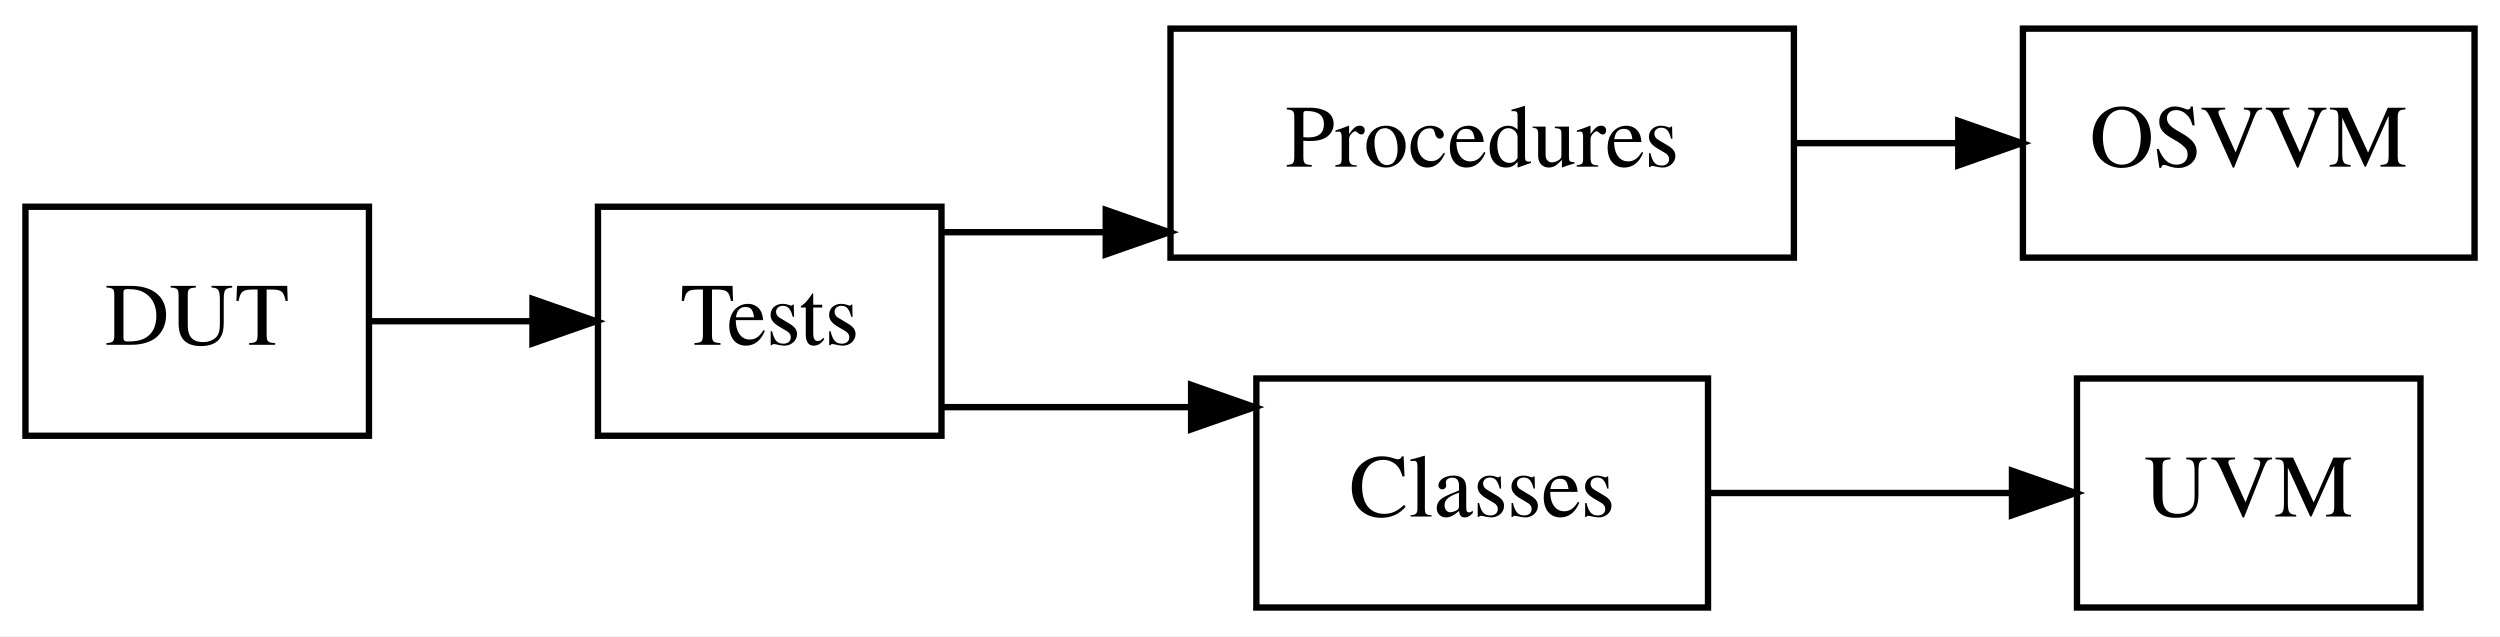
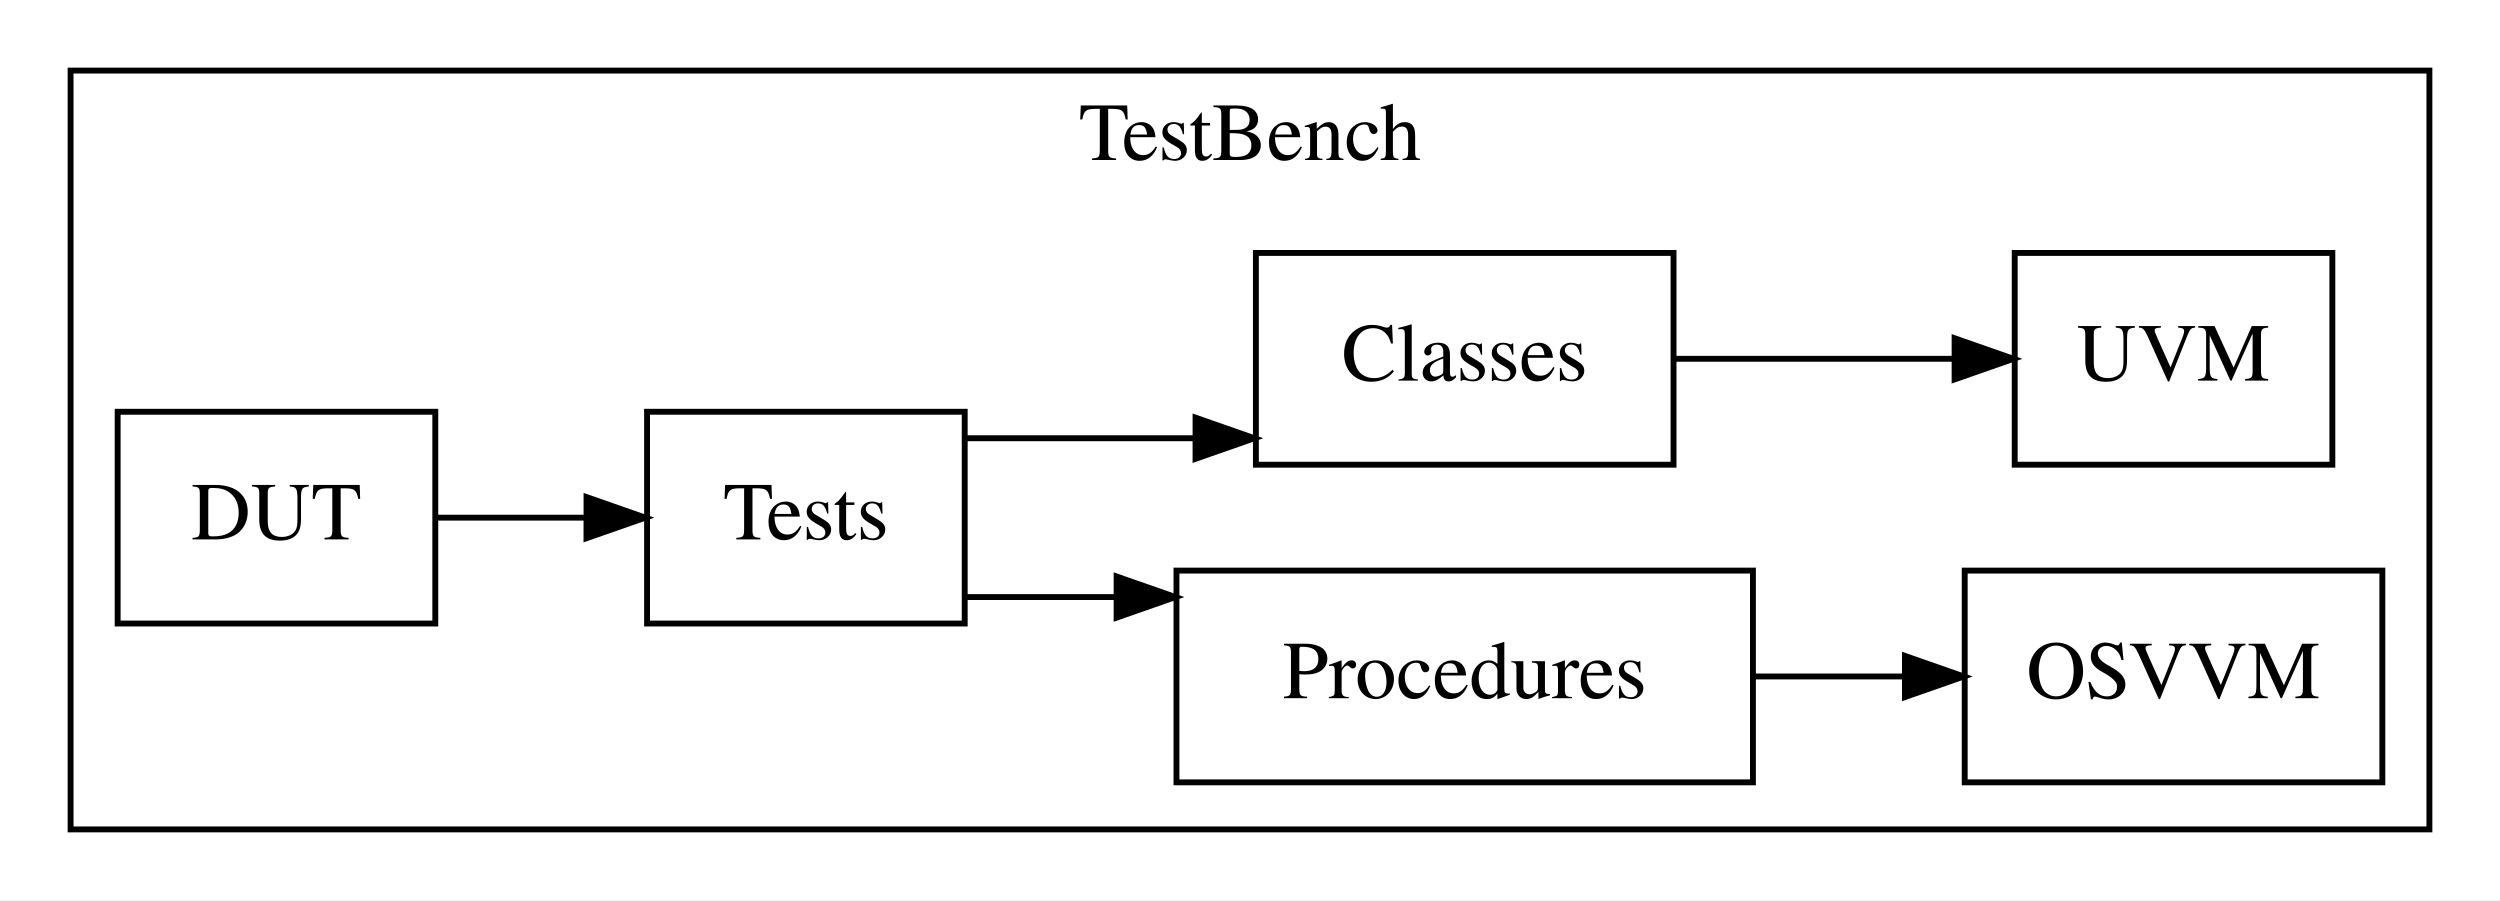
- <svg xmlns="http://www.w3.org/2000/svg" width="393pt" height="100pt" viewBox="0.00 0.00 393.00 100.00">
-   <g id="graph0" class="graph" transform="scale(1 1) rotate(0) translate(4 96)">
-     <polygon fill="white" stroke="transparent" points="-4,4 -4,-96 389,-96 389,4 -4,4" />
+ <svg xmlns="http://www.w3.org/2000/svg" width="425pt" height="153pt" viewBox="0.00 0.00 425.00 153.00">
+   <g id="graph0" class="graph" transform="scale(1 1) rotate(0) translate(4 149)">
+     <polygon fill="white" stroke="transparent" points="-4,4 -4,-149 421,-149 421,4 -4,4" />
+     <g id="clust1" class="cluster">
+       <polygon fill="none" stroke="black" points="8,-8 8,-137 409,-137 409,-8 8,-8" />
+       <text text-anchor="middle" x="208.5" y="-121.8" font-family="Times,serif" font-size="14.00">TestBench</text>
+     </g>
    <g id="node1" class="node">
-       <polygon fill="none" stroke="black" points="0,-27.5 0,-63.5 54,-63.5 54,-27.5 0,-27.5" />
-       <text text-anchor="middle" x="27" y="-41.8" font-family="Times,serif" font-size="14.00">DUT</text>
+       <polygon fill="none" stroke="black" points="70,-79 16,-79 16,-43 70,-43 70,-79" />
+       <text text-anchor="middle" x="43" y="-57.3" font-family="Times,serif" font-size="14.00">DUT</text>
    </g>
    <g id="node2" class="node">
-       <polygon fill="none" stroke="black" points="90,-27.5 90,-63.5 144,-63.5 144,-27.5 90,-27.5" />
-       <text text-anchor="middle" x="117" y="-41.8" font-family="Times,serif" font-size="14.00">Tests</text>
+       <polygon fill="none" stroke="black" points="160,-79 106,-79 106,-43 160,-43 160,-79" />
+       <text text-anchor="middle" x="133" y="-57.3" font-family="Times,serif" font-size="14.00">Tests</text>
    </g>
    <g id="edge1" class="edge">
-       <path fill="none" stroke="black" d="M54,-45.5C54,-45.5 79.71,-45.5 79.71,-45.5" />
-       <polygon fill="black" stroke="black" points="79.71,-49 89.71,-45.5 79.7,-42 79.71,-49" />
+       <path fill="none" stroke="black" d="M70,-61C70,-61 95.71,-61 95.71,-61" />
+       <polygon fill="black" stroke="black" points="95.71,-64.5 105.71,-61 95.7,-57.5 95.71,-64.5" />
    </g>
    <g id="node3" class="node">
-       <polygon fill="none" stroke="black" points="180,-55.5 180,-91.5 278,-91.5 278,-55.5 180,-55.5" />
-       <text text-anchor="middle" x="229" y="-69.8" font-family="Times,serif" font-size="14.00">Procedures</text>
+       <polygon fill="none" stroke="black" points="294,-52 196,-52 196,-16 294,-16 294,-52" />
+       <text text-anchor="middle" x="245" y="-30.3" font-family="Times,serif" font-size="14.00">Procedures</text>
    </g>
    <g id="edge2" class="edge">
-       <path fill="none" stroke="black" d="M144.11,-59.5C144.11,-59.5 169.82,-59.5 169.82,-59.5" />
-       <polygon fill="black" stroke="black" points="169.82,-63 179.82,-59.5 169.82,-56 169.82,-63" />
+       <path fill="none" stroke="black" d="M160.11,-47.5C160.11,-47.5 185.82,-47.5 185.82,-47.5" />
+       <polygon fill="black" stroke="black" points="185.82,-51 195.82,-47.5 185.82,-44 185.82,-51" />
+     </g>
+     <g id="node5" class="node">
+       <polygon fill="none" stroke="black" points="280.5,-106 209.5,-106 209.5,-70 280.5,-70 280.5,-106" />
+       <text text-anchor="middle" x="245" y="-84.3" font-family="Times,serif" font-size="14.00">Classes</text>
+     </g>
+     <g id="edge3" class="edge">
+       <path fill="none" stroke="black" d="M160.11,-74.5C160.11,-74.5 199.24,-74.5 199.24,-74.5" />
+       <polygon fill="black" stroke="black" points="199.24,-78 209.24,-74.5 199.24,-71 199.24,-78" />
+     </g>
+     <g id="node4" class="node">
+       <polygon fill="none" stroke="black" points="401,-52 330,-52 330,-16 401,-16 401,-52" />
+       <text text-anchor="middle" x="365.5" y="-30.3" font-family="Times,serif" font-size="14.00">OSVVM</text>
+     </g>
+     <g id="edge4" class="edge">
+       <path fill="none" stroke="black" d="M294.01,-34C294.01,-34 319.84,-34 319.84,-34" />
+       <polygon fill="black" stroke="black" points="319.84,-37.5 329.84,-34 319.84,-30.5 319.84,-37.5" />
    </g>
    <g id="node6" class="node">
-       <polygon fill="none" stroke="black" points="193.5,-0.5 193.5,-36.5 264.5,-36.5 264.5,-0.5 193.5,-0.5" />
-       <text text-anchor="middle" x="229" y="-14.8" font-family="Times,serif" font-size="14.00">Classes</text>
-     </g>
-     <g id="edge3" class="edge">
-       <path fill="none" stroke="black" d="M144.11,-32C144.11,-32 183.24,-32 183.24,-32" />
-       <polygon fill="black" stroke="black" points="183.24,-35.5 193.24,-32 183.24,-28.5 183.24,-35.5" />
-     </g>
-     <g id="node4" class="node">
-       <polygon fill="none" stroke="black" points="314,-55.5 314,-91.5 385,-91.5 385,-55.5 314,-55.5" />
-       <text text-anchor="middle" x="349.5" y="-69.8" font-family="Times,serif" font-size="14.00">OSVVM</text>
-     </g>
-     <g id="edge4" class="edge">
-       <path fill="none" stroke="black" d="M278.01,-73.5C278.01,-73.5 303.84,-73.5 303.84,-73.5" />
-       <polygon fill="black" stroke="black" points="303.84,-77 313.84,-73.5 303.84,-70 303.84,-77" />
-     </g>
-     <g id="node5" class="node">
-       <polygon fill="none" stroke="black" points="322.5,-0.5 322.5,-36.5 376.5,-36.5 376.5,-0.5 322.5,-0.5" />
-       <text text-anchor="middle" x="349.5" y="-14.8" font-family="Times,serif" font-size="14.00">UVM</text>
+       <polygon fill="none" stroke="black" points="392.5,-106 338.5,-106 338.5,-70 392.5,-70 392.5,-106" />
+       <text text-anchor="middle" x="365.5" y="-84.3" font-family="Times,serif" font-size="14.00">UVM</text>
    </g>
    <g id="edge5" class="edge">
-       <path fill="none" stroke="black" d="M264.5,-18.5C264.5,-18.5 312.28,-18.5 312.28,-18.5" />
-       <polygon fill="black" stroke="black" points="312.28,-22 322.28,-18.5 312.28,-15 312.28,-22" />
+       <path fill="none" stroke="black" d="M280.5,-88C280.5,-88 328.28,-88 328.28,-88" />
+       <polygon fill="black" stroke="black" points="328.28,-91.5 338.28,-88 328.28,-84.5 328.28,-91.5" />
    </g>
  </g>
</svg>
